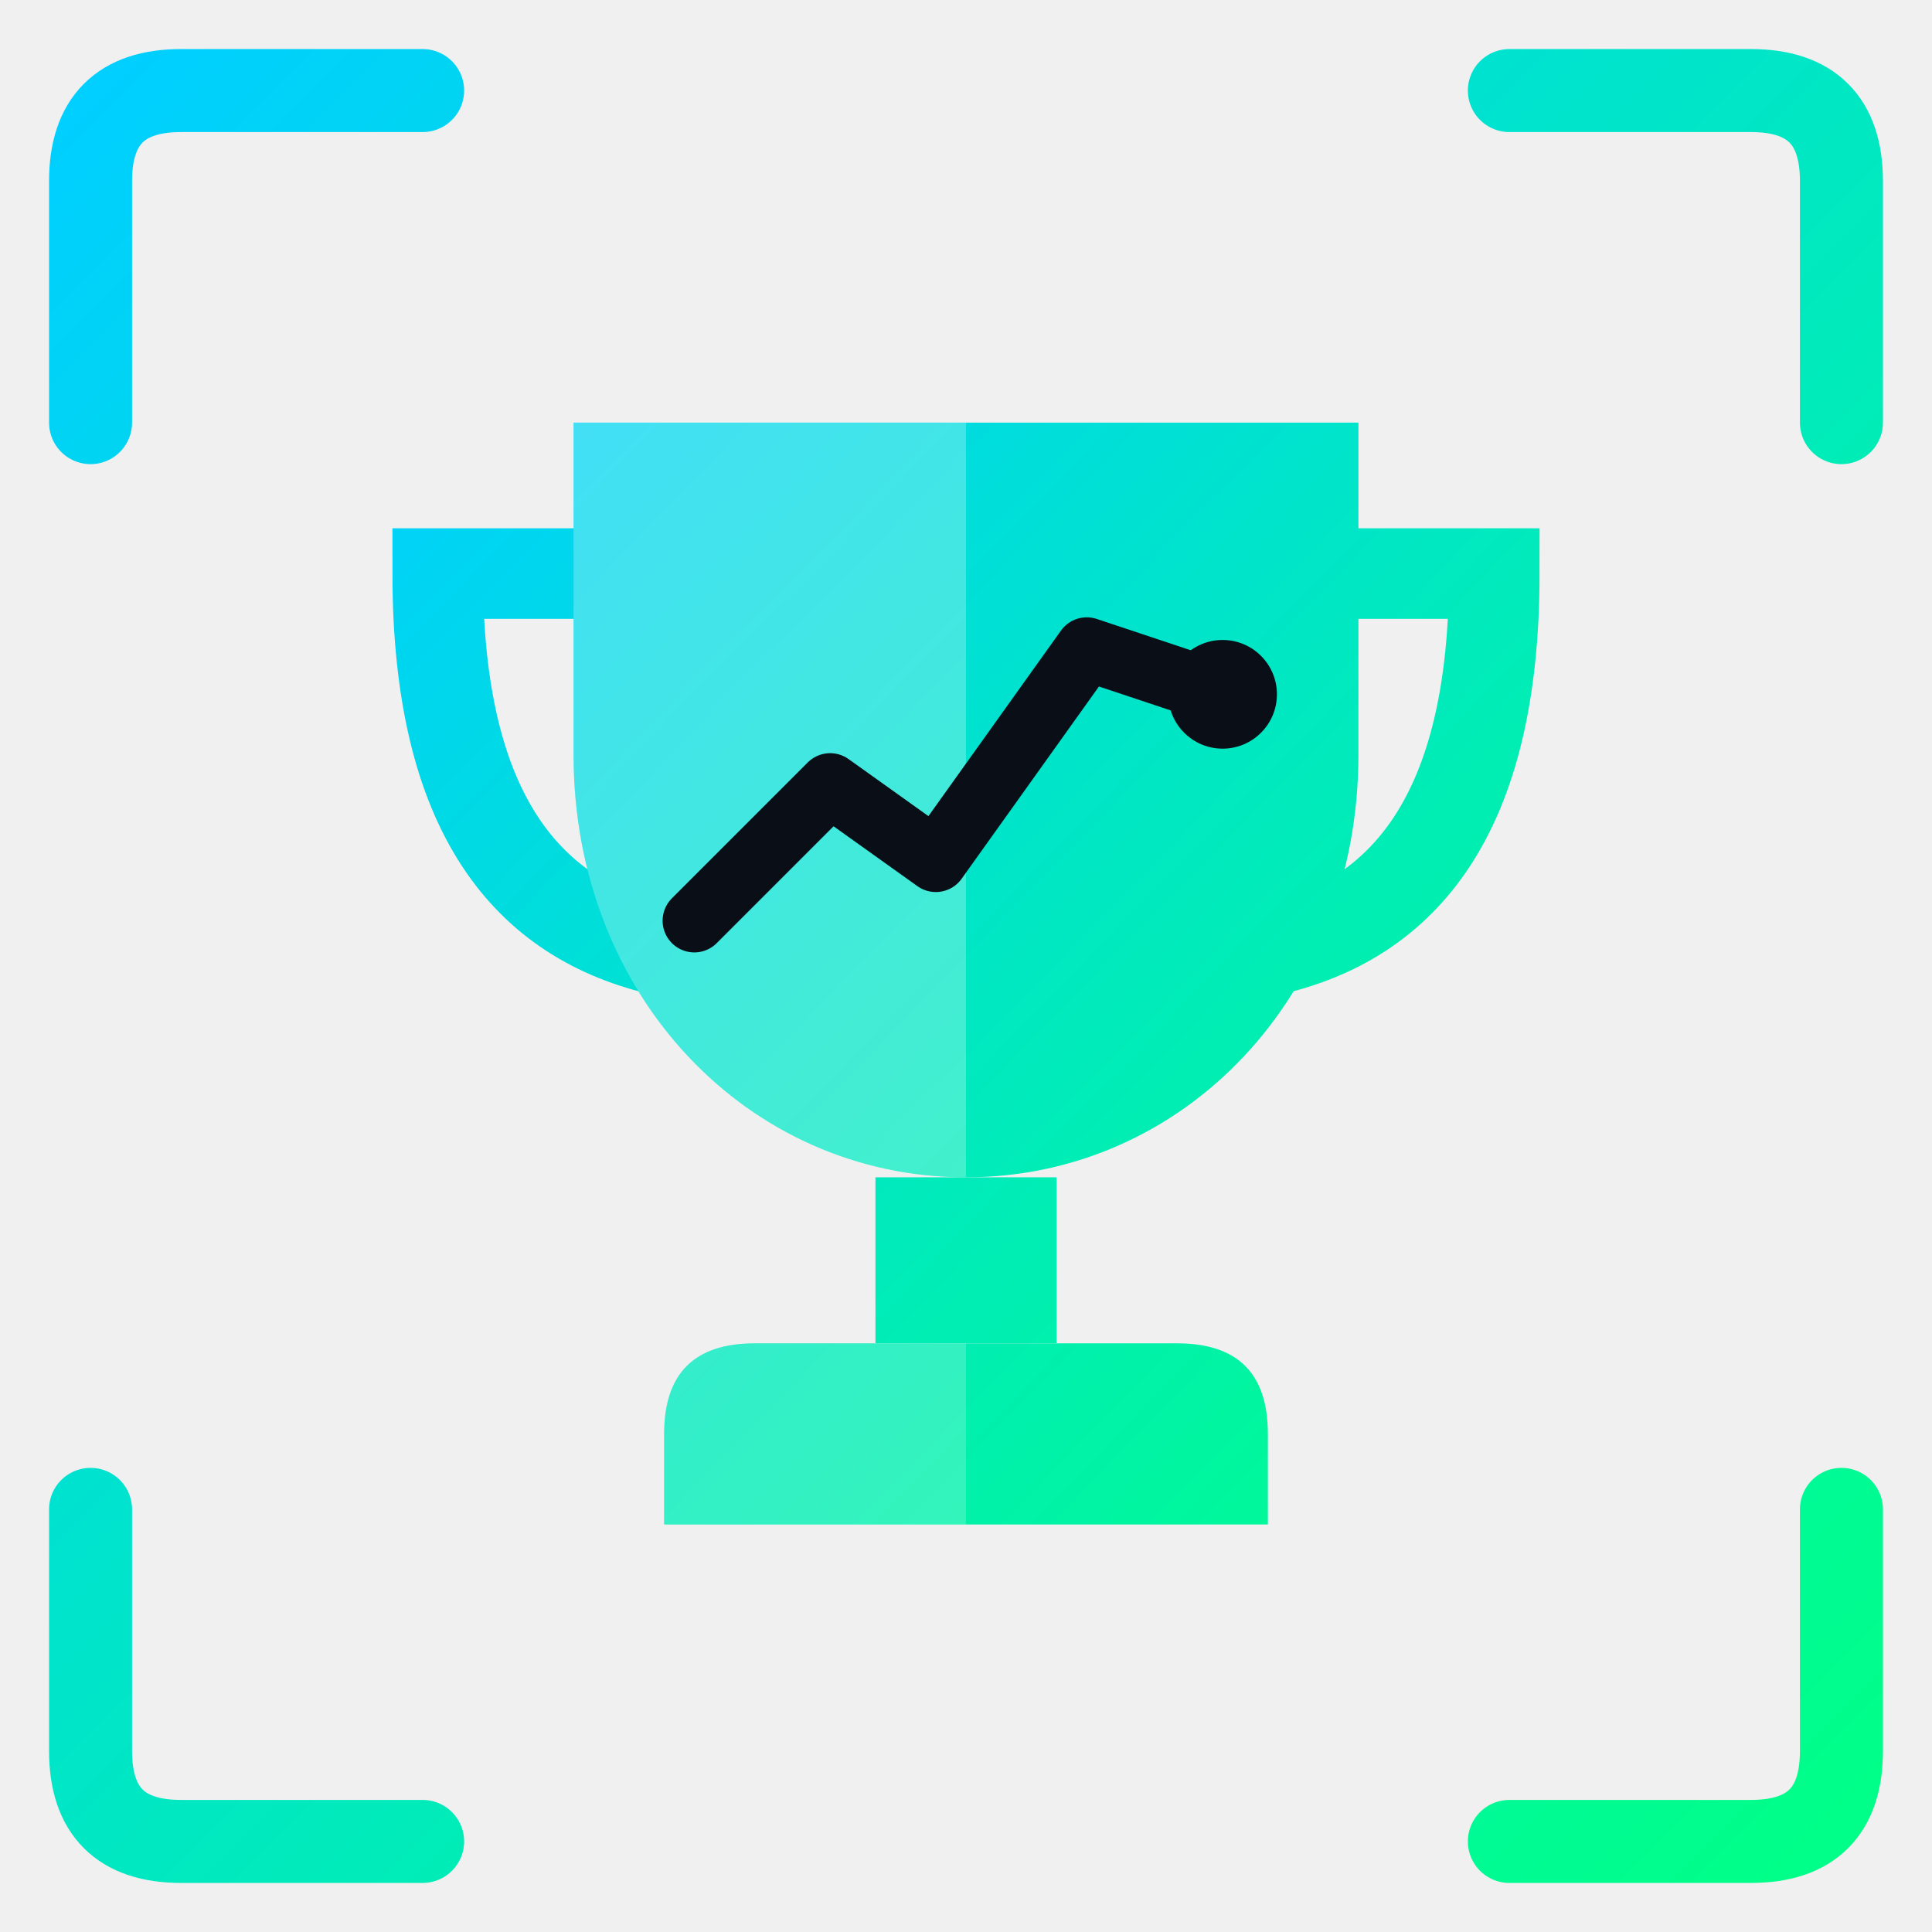
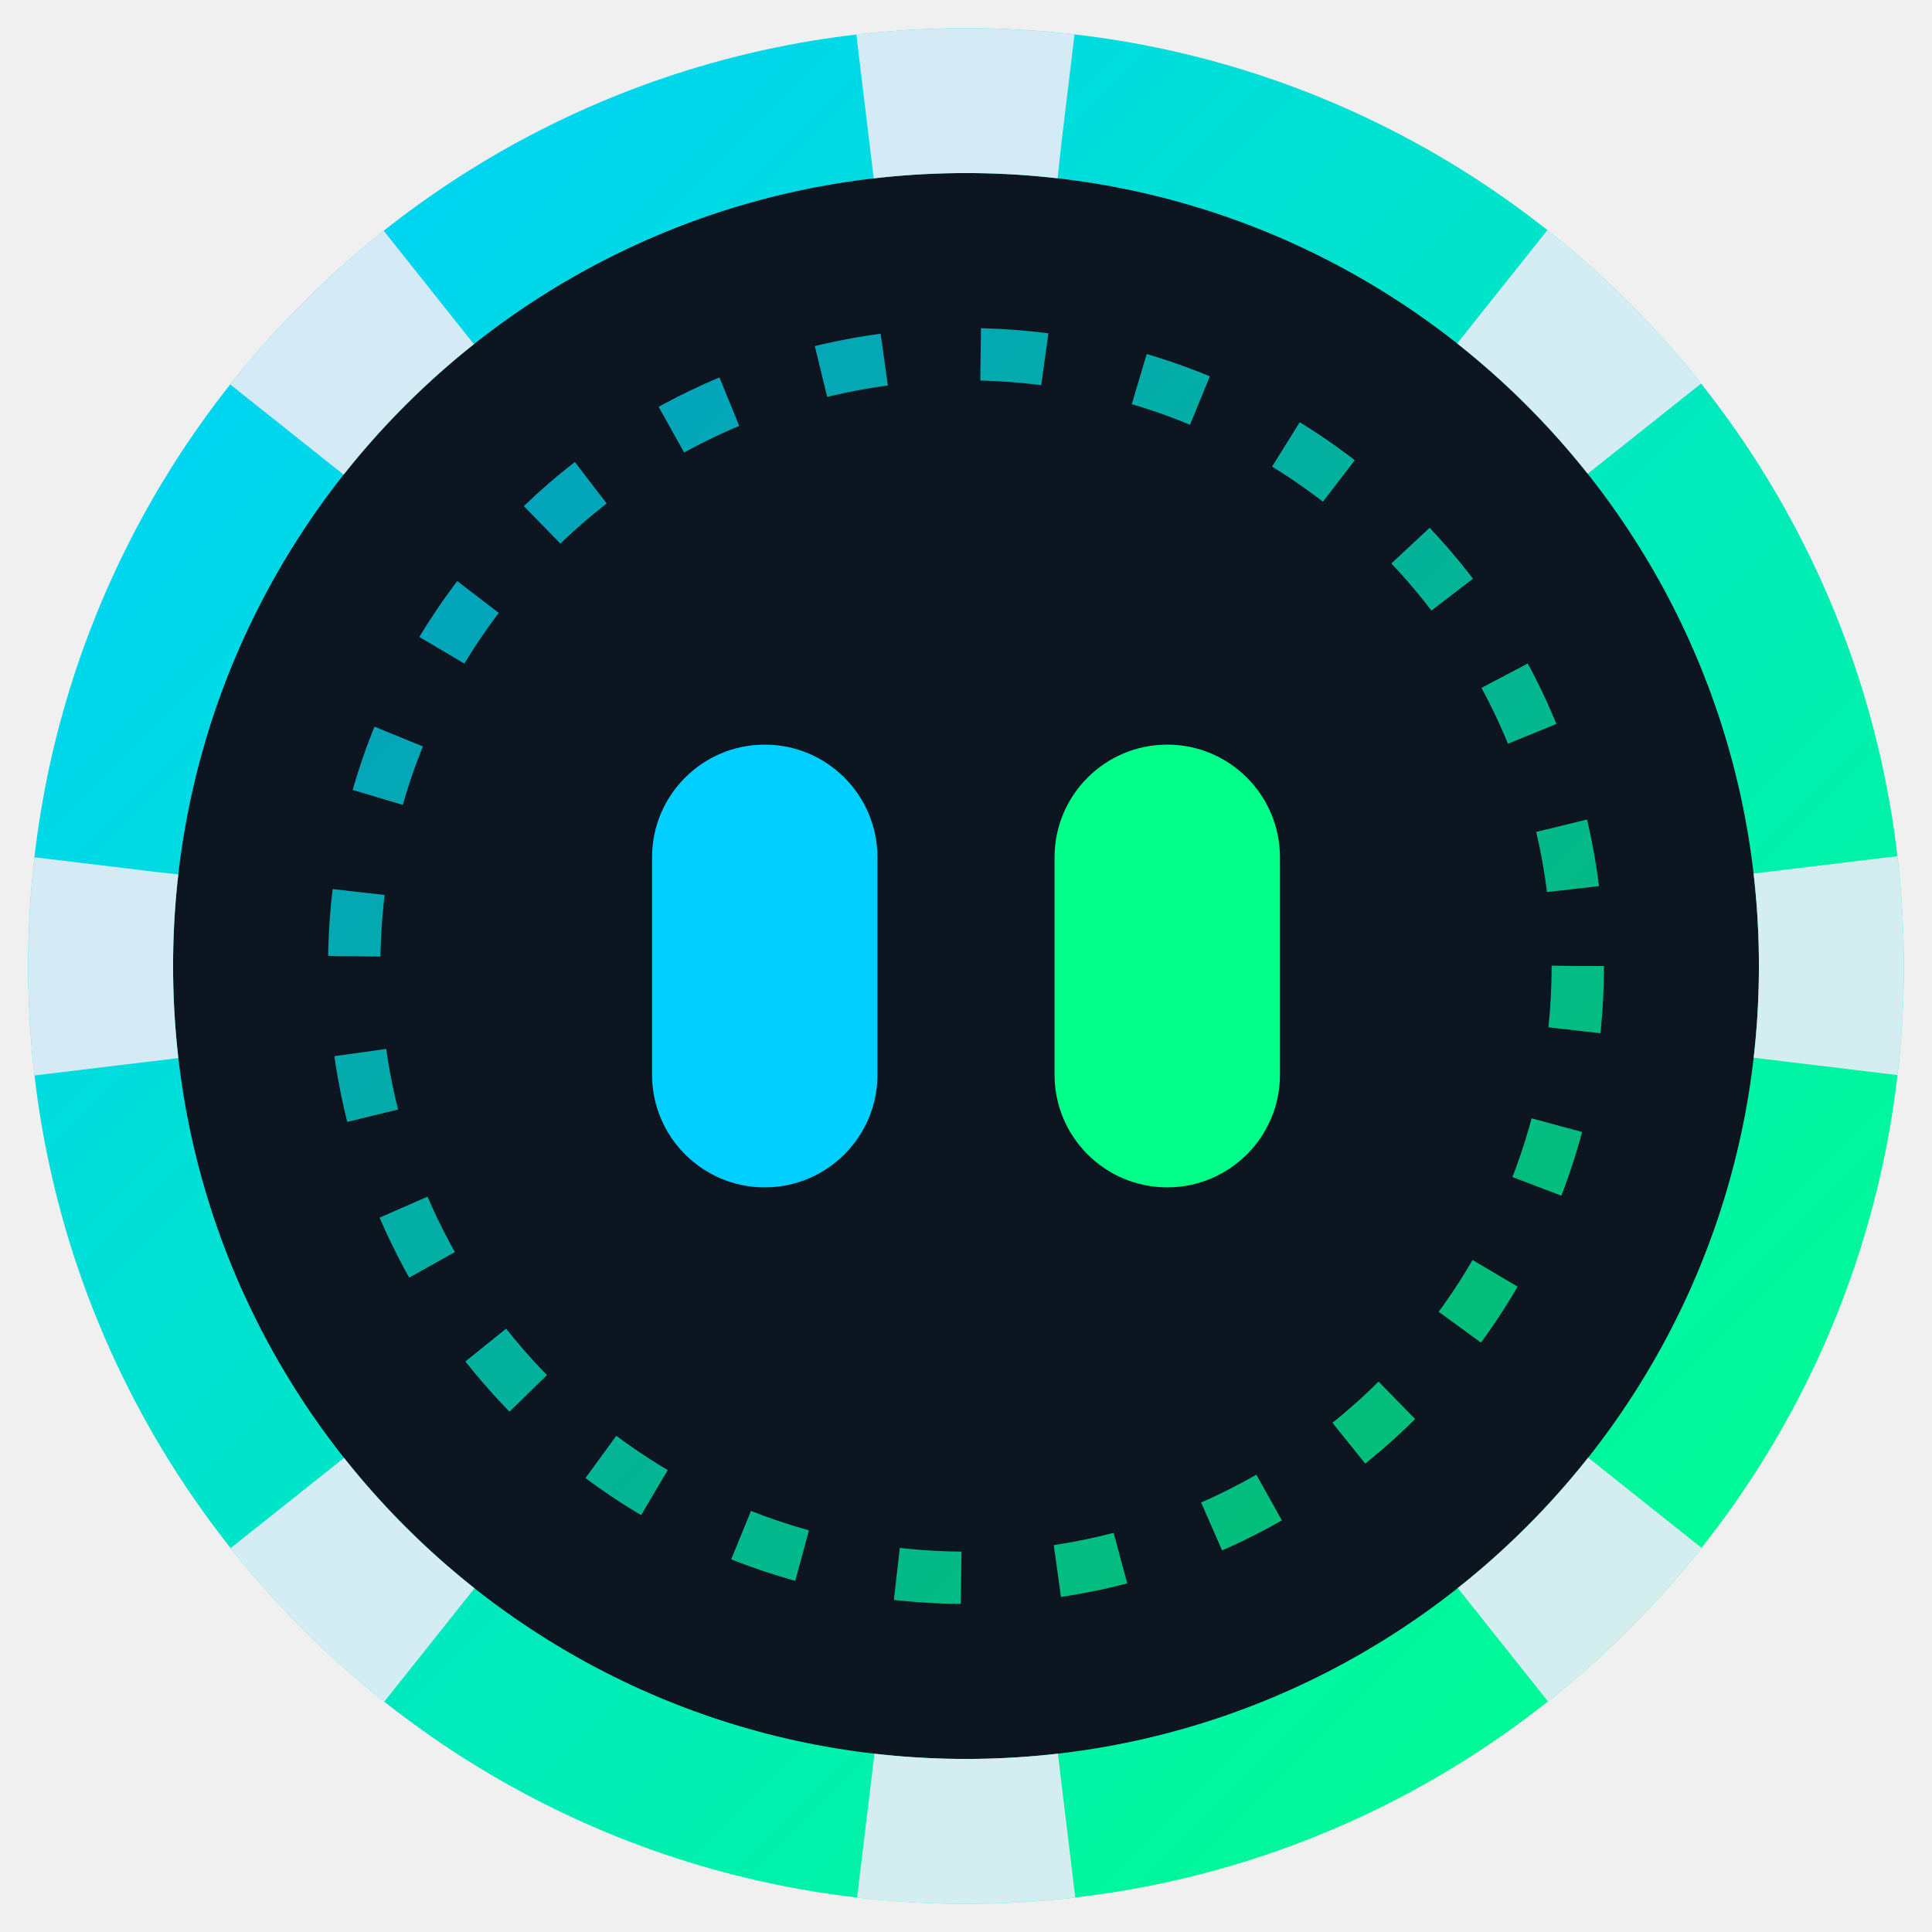
- <svg xmlns="http://www.w3.org/2000/svg" viewBox="0 0 128 128" width="128" height="128" role="img" aria-label="Agent Tournaments">
+ <svg xmlns="http://www.w3.org/2000/svg" viewBox="0 0 48 48" width="48" height="48">
  <defs>
-     <linearGradient id="g" gradientUnits="userSpaceOnUse" x1="24" y1="26" x2="104" y2="104">
-       <stop offset="0" stop-color="#00cfff" />
-       <stop offset="1" stop-color="#00ff88" />
-     </linearGradient>
-     <linearGradient id="b" gradientUnits="userSpaceOnUse" x1="6" y1="6" x2="122" y2="122">
+     <linearGradient id="g-brand" x1="0" y1="0" x2="1" y2="1">
      <stop offset="0" stop-color="#00cfff" />
      <stop offset="1" stop-color="#00ff88" />
    </linearGradient>
  </defs>
-   <g fill="none" stroke="url(#b)" stroke-width="5.5" stroke-linecap="round" stroke-linejoin="round">
-     <path d="M6 28V12Q6 6 12 6H28" />
-     <path d="M100 6H116Q122 6 122 12V28" />
-     <path d="M122 100V116Q122 122 116 122H100" />
-     <path d="M28 122H12Q6 122 6 116V100" />
-   </g>
-   <g fill="none" stroke="url(#g)" stroke-width="6" stroke-linecap="round">
-     <path d="M39 38H29C29 54 35 61 44 63" />
-     <path d="M89 38H99C99 54 93 61 84 63" />
-   </g>
-   <path d="M38 28H90V50C90 66 78.4 78 64 78C49.6 78 38 66 38 50Z" fill="url(#g)" />
-   <path d="M38 28H64V78C49.6 78 38 66 38 50Z" fill="#fff" fill-opacity=".26" />
-   <rect x="58" y="78" width="12" height="11" fill="url(#g)" />
-   <path d="M44 101H84V95Q84 89 78 89H50Q44 89 44 95Z" fill="url(#g)" />
-   <path d="M44 101H64V89H50Q44 89 44 95Z" fill="#fff" fill-opacity=".2" />
-   <polyline points="46,61 55,52 62,57 72,43 81,46" fill="none" stroke="#0a0e17" stroke-width="4.2" stroke-linecap="round" stroke-linejoin="round" />
-   <circle cx="81" cy="46" r="3.6" fill="#0a0e17" />
+   <circle cx="24" cy="24" r="21.5" fill="#0d1520" stroke="url(#g-brand)" stroke-width="3.6" />
+   <circle cx="24" cy="24" r="21.5" fill="none" stroke="#E6EDF7" stroke-width="3.6" stroke-dasharray="5 11.886" stroke-dashoffset="2.5" opacity=".92" />
+   <circle cx="24" cy="24" r="15.2" fill="none" stroke="url(#g-brand)" stroke-width="1.3" stroke-dasharray="1.6 2.4" opacity=".75" />
+   <rect x="16.2" y="18.5" width="5.6" height="11" rx="2.8" fill="#00cfff" />
+   <rect x="26.2" y="18.5" width="5.6" height="11" rx="2.8" fill="#00ff88" />
</svg>
